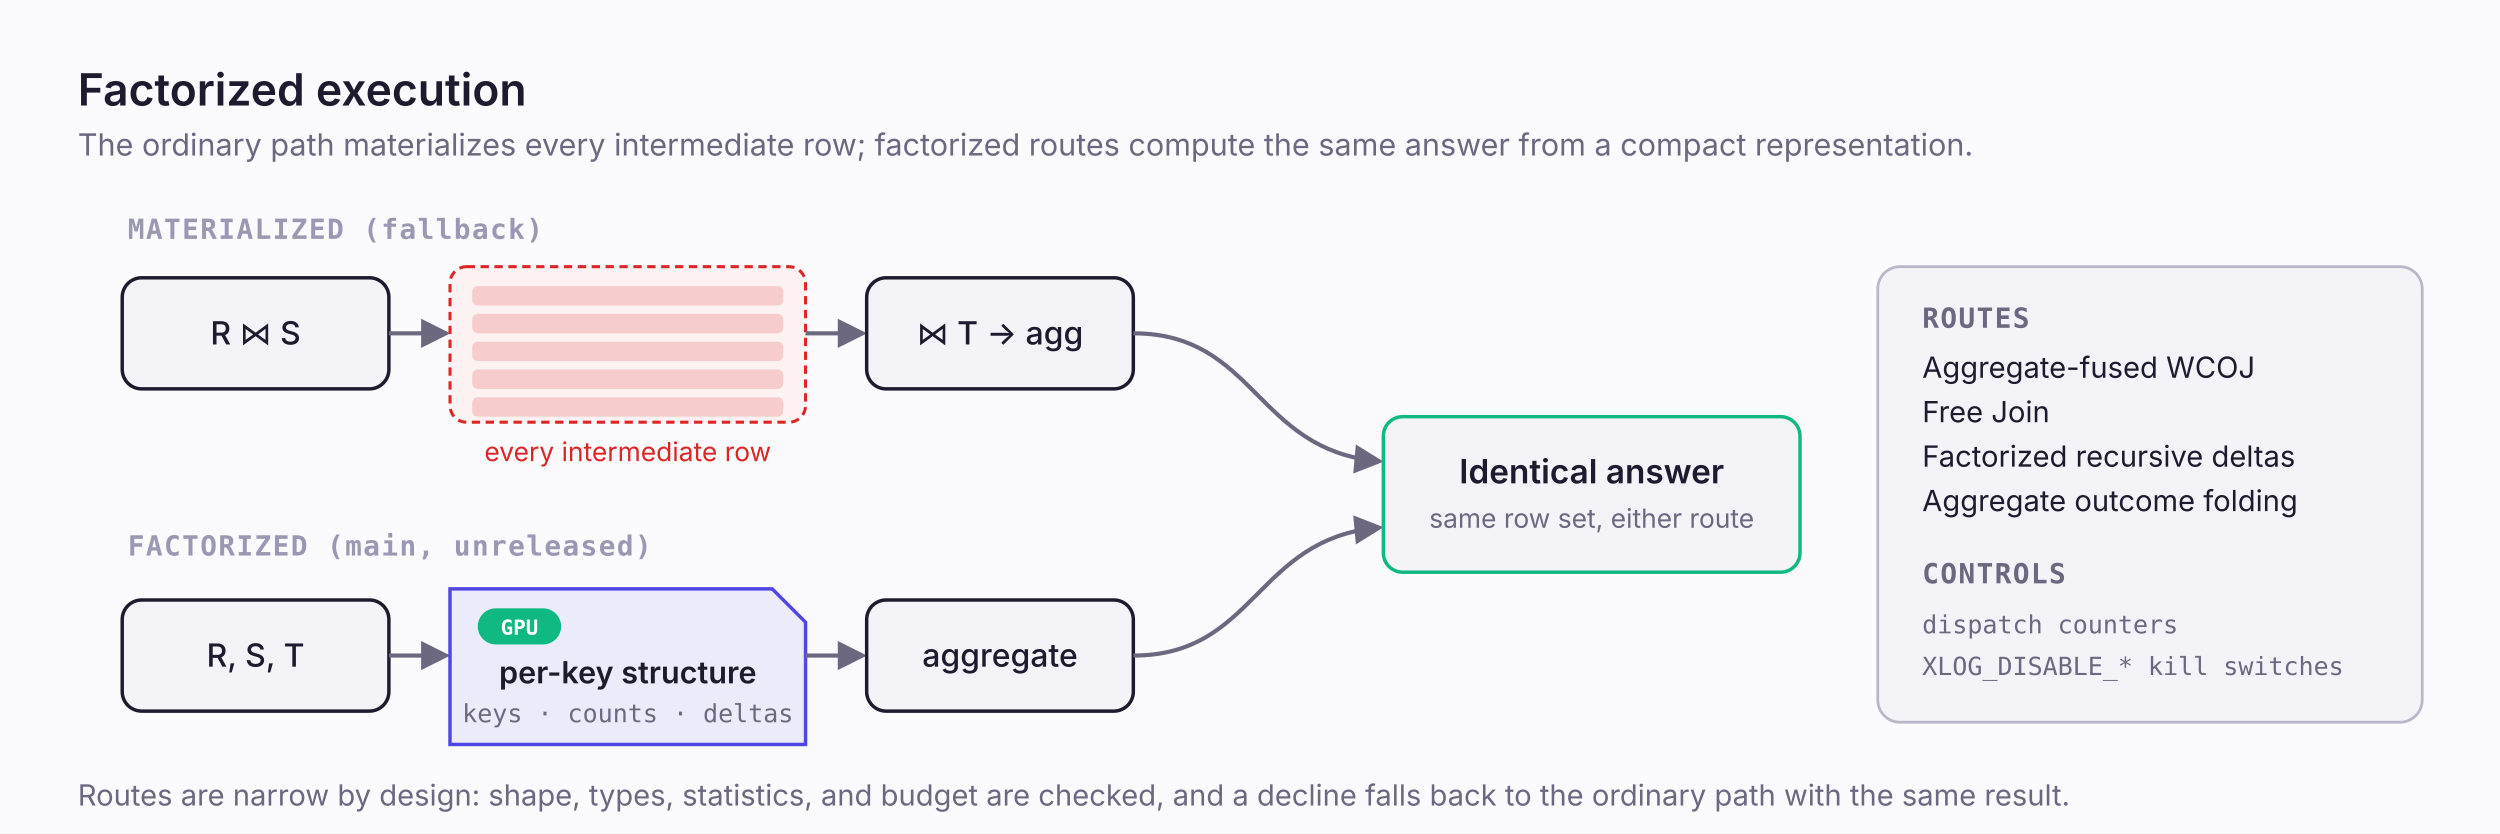
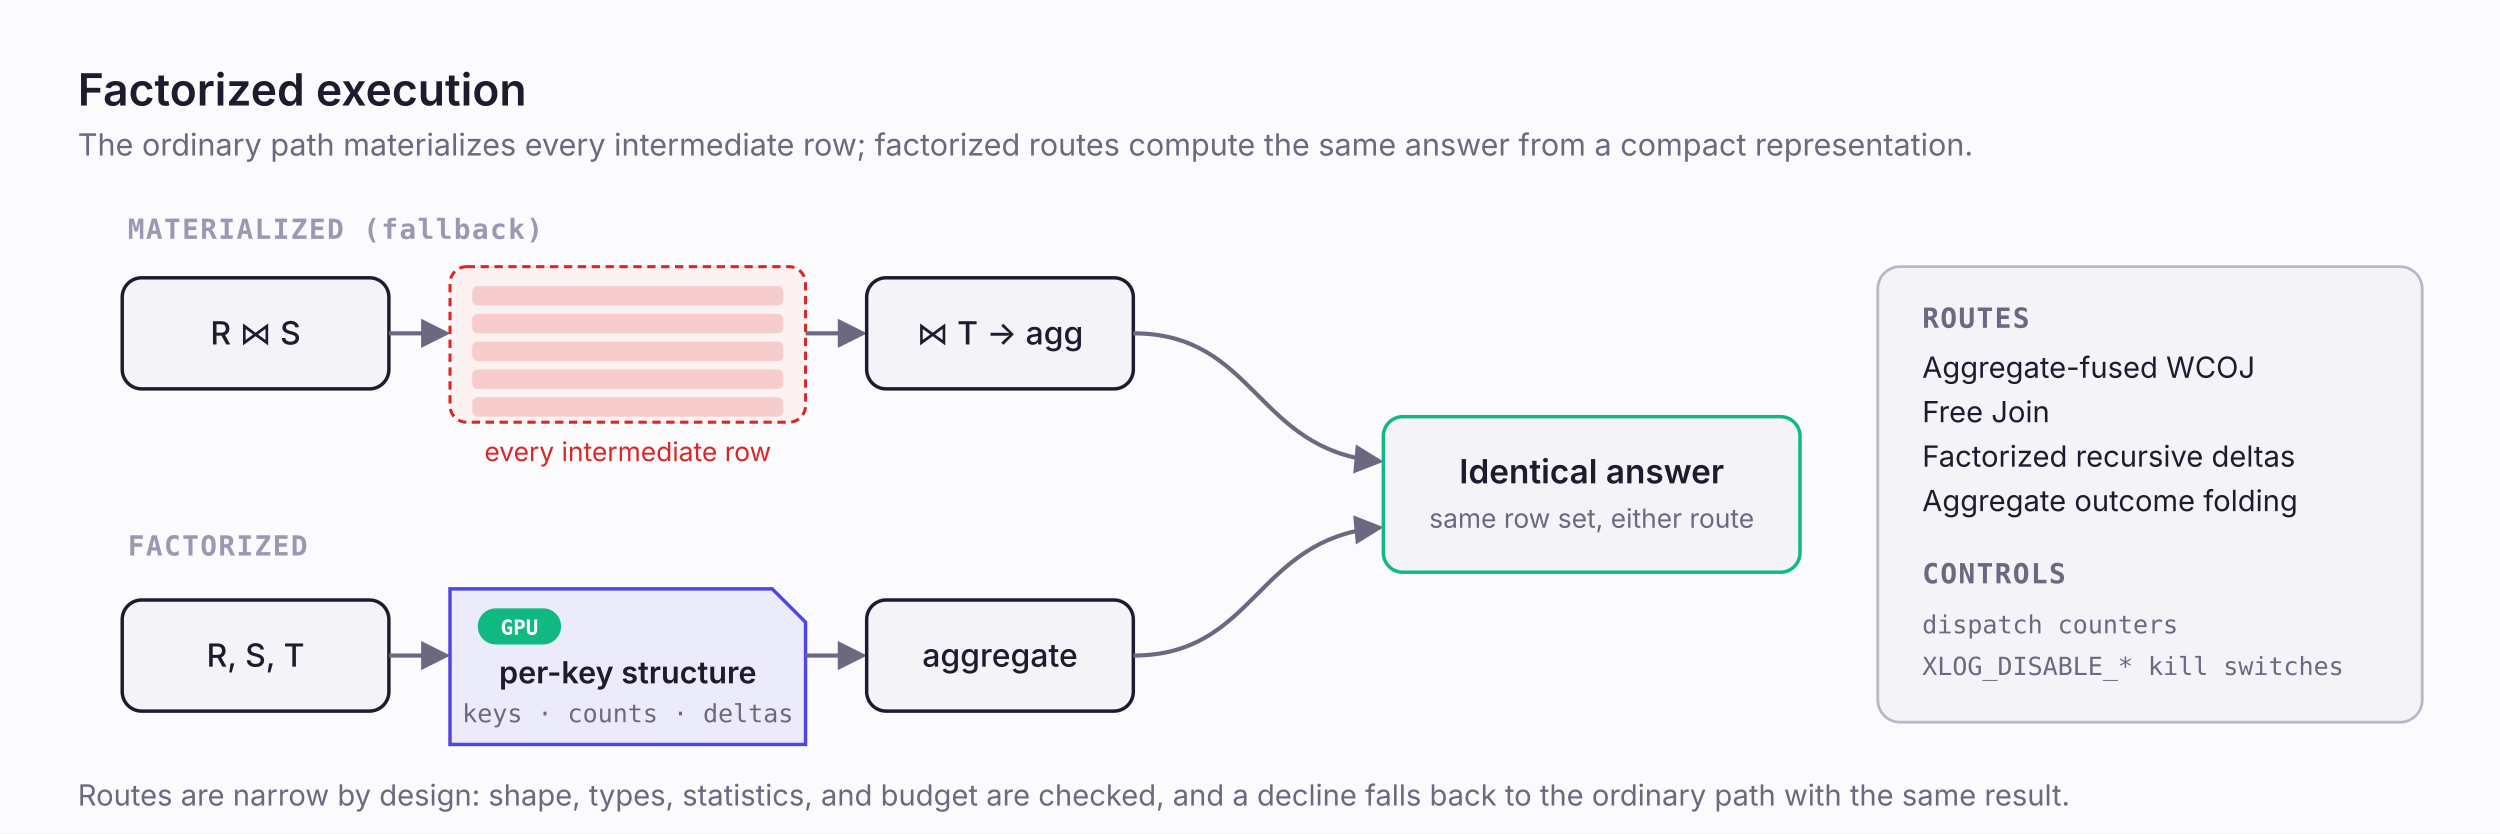
<svg xmlns="http://www.w3.org/2000/svg" viewBox="0 0 900 300" font-family="Inter, system-ui, sans-serif">
  <rect width="900" height="300" fill="#FBFBFD" />
  <defs>
    <marker id="ax" viewBox="0 0 10 10" refX="8" refY="5" markerWidth="7" markerHeight="7" orient="auto-start-reverse">
      <path d="M0,0 L10,5 L0,10 z" fill="#6B6880" />
    </marker>
  </defs>
  <text x="28" y="38" font-size="16" font-weight="600" fill="#1E1B2E">Factorized execution</text>
  <text x="28" y="56" font-size="11" fill="#6B6880">The ordinary path materializes every intermediate row; factorized routes compute the same answer from a compact representation.</text>
  <text x="46" y="86" font-size="10" font-weight="600" letter-spacing="0.5" fill="#9B98B4" font-family="'JetBrains Mono','SF Mono',ui-monospace,Menlo,monospace">MATERIALIZED (fallback)</text>
  <rect x="44" y="100" width="96" height="40" rx="7" fill="#F3F3F8" stroke="#1E1B2E" stroke-width="1.25" />
  <text x="92" y="124" text-anchor="middle" font-size="11.5" font-weight="500" fill="#1E1B2E">R ⋈ S</text>
  <path d="M140,120 H160" stroke="#6B6880" stroke-width="1.5" fill="none" marker-end="url(#ax)" />
  <g>
    <rect x="162" y="96" width="128" height="56" rx="6" fill="#FDF2F2" stroke="#DC2626" stroke-width="1.1" stroke-dasharray="3 2" />
    <g fill="#DC2626" fill-opacity="0.18">
      <rect x="170" y="103" width="112" height="7" rx="2" />
      <rect x="170" y="113" width="112" height="7" rx="2" />
      <rect x="170" y="123" width="112" height="7" rx="2" />
      <rect x="170" y="133" width="112" height="7" rx="2" />
      <rect x="170" y="143" width="112" height="7" rx="2" />
    </g>
    <text x="226" y="166" text-anchor="middle" font-size="9.5" fill="#DC2626">every intermediate row</text>
  </g>
  <path d="M290,120 H310" stroke="#6B6880" stroke-width="1.5" fill="none" marker-end="url(#ax)" />
  <rect x="312" y="100" width="96" height="40" rx="7" fill="#F3F3F8" stroke="#1E1B2E" stroke-width="1.25" />
  <text x="360" y="124" text-anchor="middle" font-size="11.5" font-weight="500" fill="#1E1B2E">⋈ T → agg</text>
-   <text x="46" y="200" font-size="10" font-weight="600" letter-spacing="0.5" fill="#9B98B4" font-family="'JetBrains Mono','SF Mono',ui-monospace,Menlo,monospace">FACTORIZED (main, unreleased)</text>
+   <text x="46" y="200" font-size="10" font-weight="600" letter-spacing="0.5" fill="#9B98B4" font-family="'JetBrains Mono','SF Mono',ui-monospace,Menlo,monospace">FACTORIZED</text>
  <rect x="44" y="216" width="96" height="40" rx="7" fill="#F3F3F8" stroke="#1E1B2E" stroke-width="1.25" />
  <text x="92" y="240" text-anchor="middle" font-size="11.5" font-weight="500" fill="#1E1B2E">R, S, T</text>
  <path d="M140,236 H160" stroke="#6B6880" stroke-width="1.5" fill="none" marker-end="url(#ax)" />
  <g>
    <path d="M162,212 H278 L290,224 V268 H162 Z" fill="#ECEBFB" stroke="#4F46E5" stroke-width="1.25" />
    <rect x="172" y="219" width="30" height="13" rx="6.5" fill="#10B981" />
    <text x="187" y="228.5" text-anchor="middle" font-size="7.5" font-weight="600" fill="#FFFFFF" font-family="'JetBrains Mono','SF Mono',ui-monospace,Menlo,monospace">GPU</text>
    <text x="226" y="246" text-anchor="middle" font-size="11" font-weight="600" fill="#1E1B2E">per-key structure</text>
    <text x="226" y="260" text-anchor="middle" font-size="9" fill="#6B6880" font-family="'JetBrains Mono','SF Mono',ui-monospace,Menlo,monospace">keys · counts · deltas</text>
  </g>
  <path d="M290,236 H310" stroke="#6B6880" stroke-width="1.5" fill="none" marker-end="url(#ax)" />
  <rect x="312" y="216" width="96" height="40" rx="7" fill="#F3F3F8" stroke="#1E1B2E" stroke-width="1.25" />
  <text x="360" y="240" text-anchor="middle" font-size="11.5" font-weight="500" fill="#1E1B2E">aggregate</text>
  <g stroke="#6B6880" stroke-width="1.5" fill="none" marker-end="url(#ax)">
    <path d="M408,120 C452,120 452,162 496,166" />
    <path d="M408,236 C452,236 452,194 496,190" />
  </g>
  <rect x="498" y="150" width="150" height="56" rx="7" fill="#F3F3F8" stroke="#10B981" stroke-width="1.25" />
  <text x="573" y="174" text-anchor="middle" font-size="12" font-weight="600" fill="#1E1B2E">Identical answer</text>
  <text x="573" y="190" text-anchor="middle" font-size="9.5" fill="#6B6880">same row set, either route</text>
  <rect x="676" y="96" width="196" height="164" rx="8" fill="#F3F3F8" stroke="#B9B7C8" stroke-width="1" />
  <text x="692" y="118" font-size="10" font-weight="600" letter-spacing="0.5" fill="#6B6880" font-family="'JetBrains Mono','SF Mono',ui-monospace,Menlo,monospace">ROUTES</text>
  <text x="692" y="136" font-size="10.5" fill="#1E1B2E">Aggregate-fused WCOJ</text>
  <text x="692" y="152" font-size="10.5" fill="#1E1B2E">Free Join</text>
  <text x="692" y="168" font-size="10.5" fill="#1E1B2E">Factorized recursive deltas</text>
  <text x="692" y="184" font-size="10.5" fill="#1E1B2E">Aggregate outcome folding</text>
  <text x="692" y="210" font-size="10" font-weight="600" letter-spacing="0.5" fill="#6B6880" font-family="'JetBrains Mono','SF Mono',ui-monospace,Menlo,monospace">CONTROLS</text>
  <text x="692" y="228" font-size="9" fill="#6B6880" font-family="'JetBrains Mono','SF Mono',ui-monospace,Menlo,monospace">dispatch counters</text>
  <text x="692" y="243" font-size="9" fill="#6B6880" font-family="'JetBrains Mono','SF Mono',ui-monospace,Menlo,monospace">XLOG_DISABLE_* kill switches</text>
  <text x="28" y="290" font-size="10.5" fill="#6B6880">Routes are narrow by design: shape, types, statistics, and budget are checked, and a decline falls back to the ordinary path with the same result.</text>
</svg>
